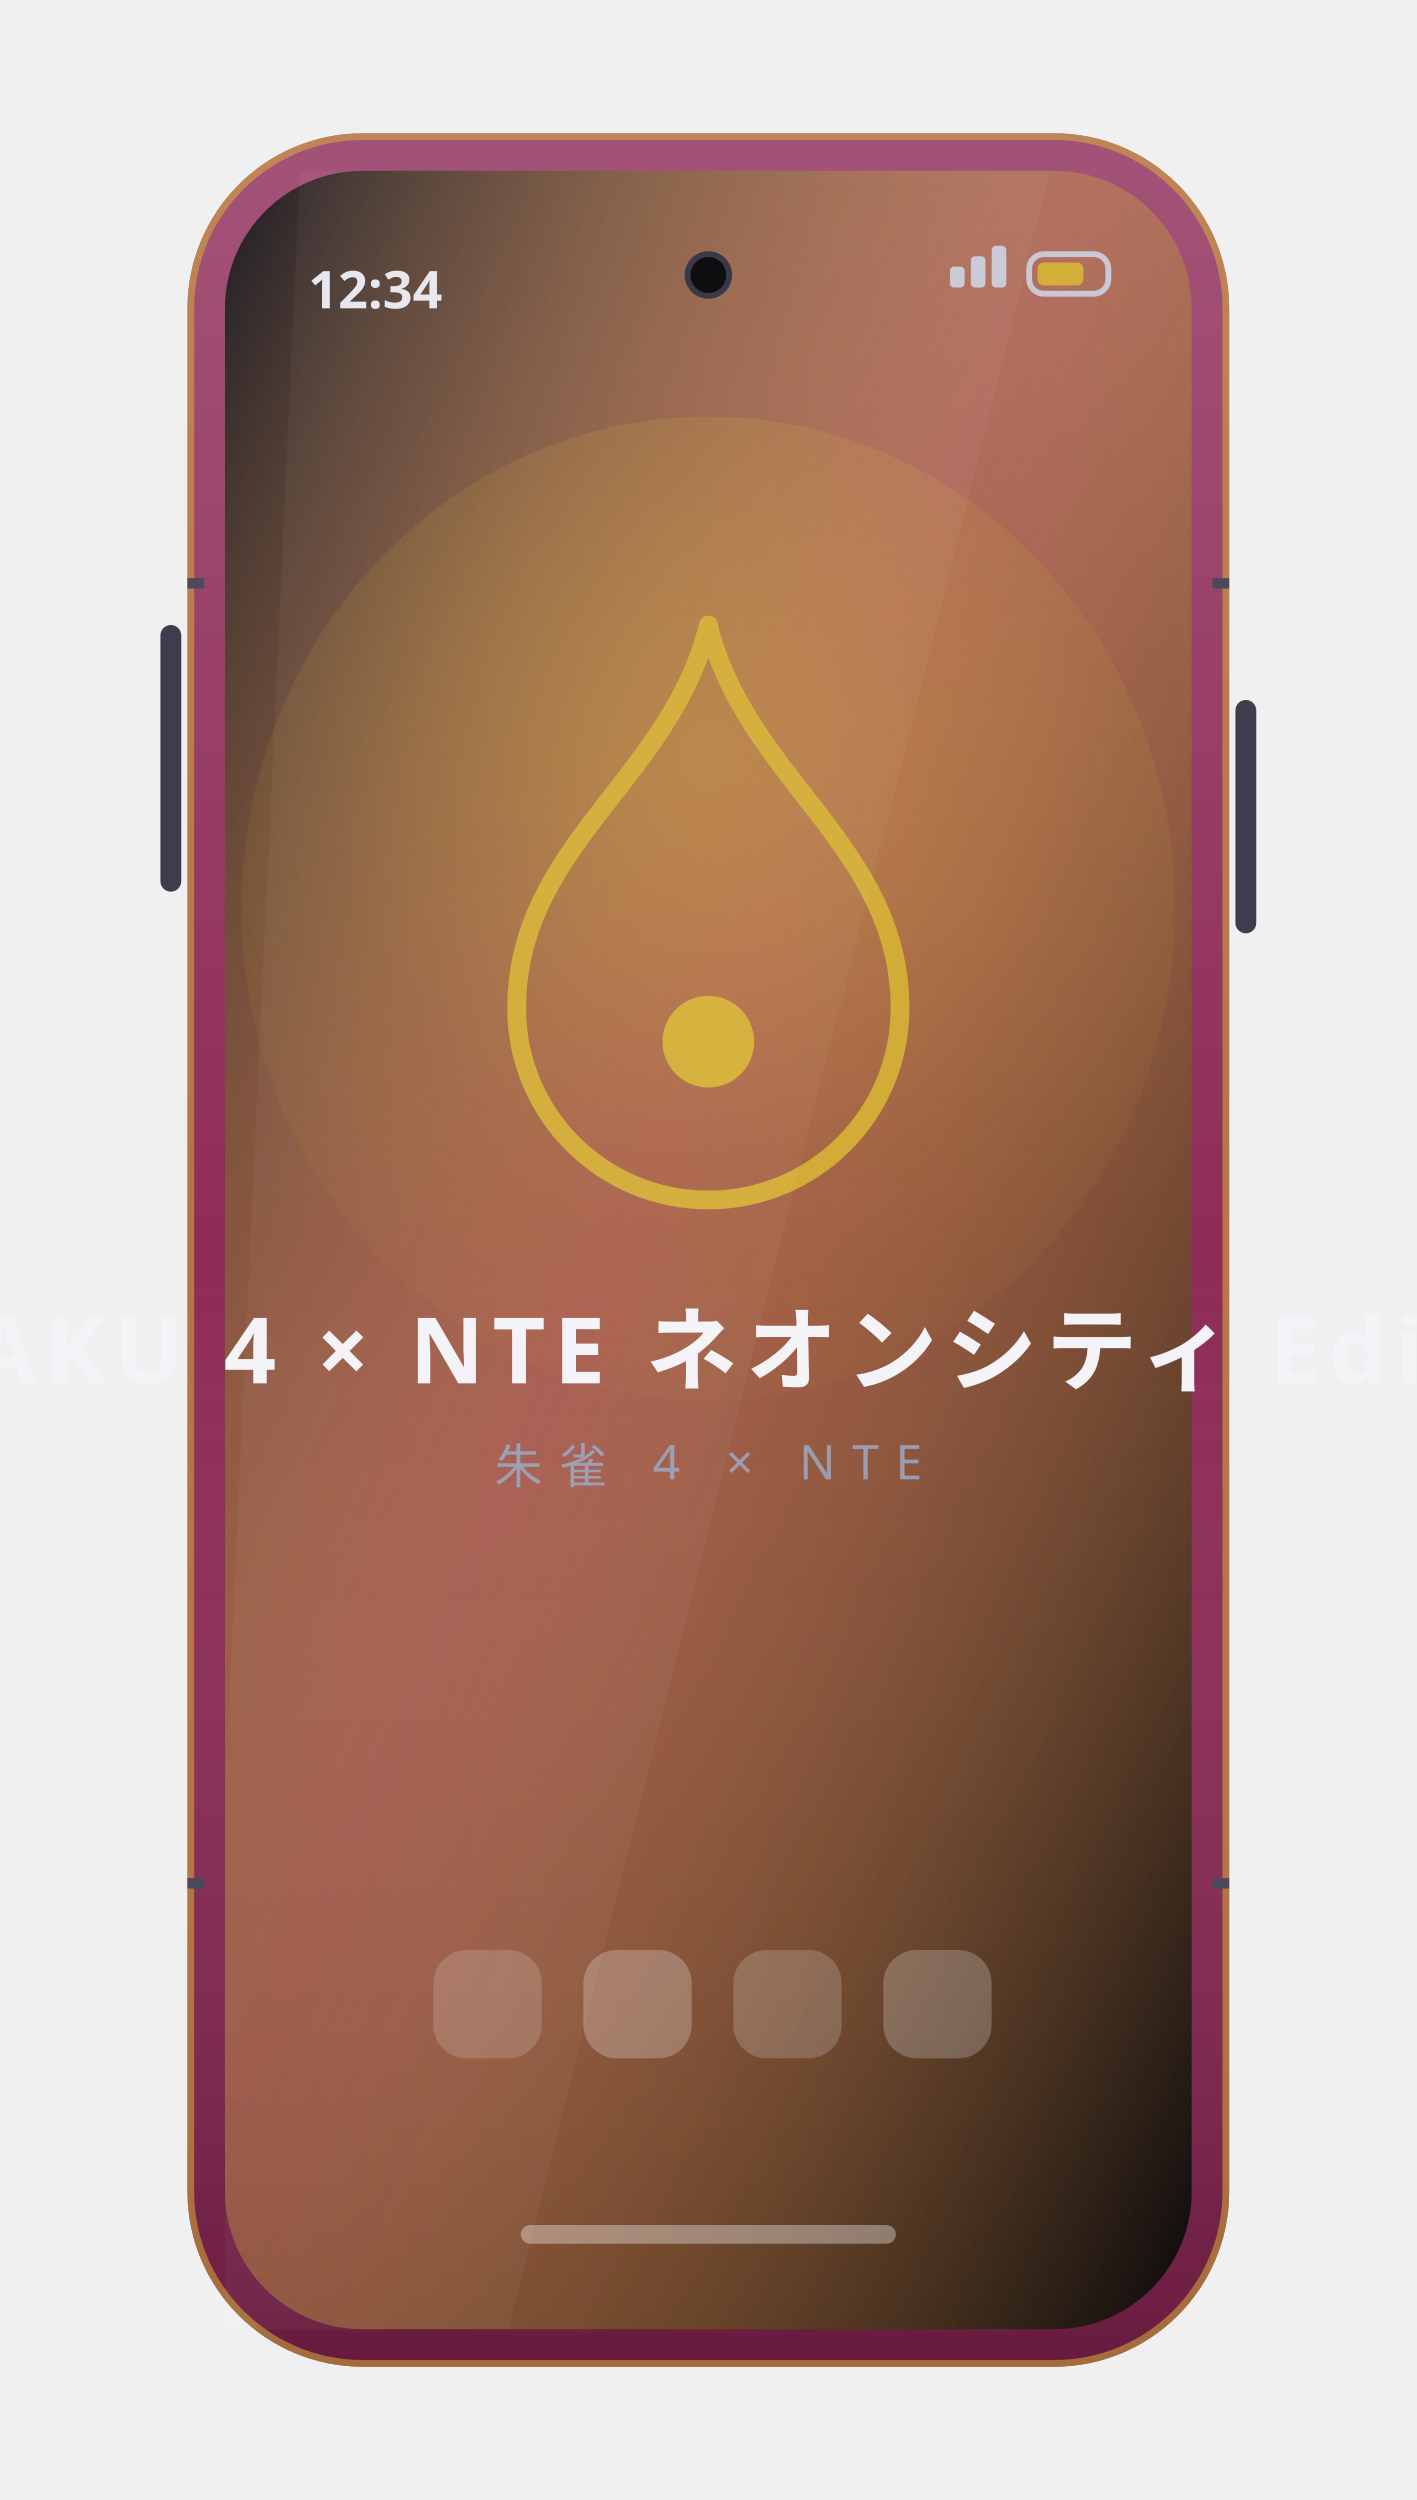
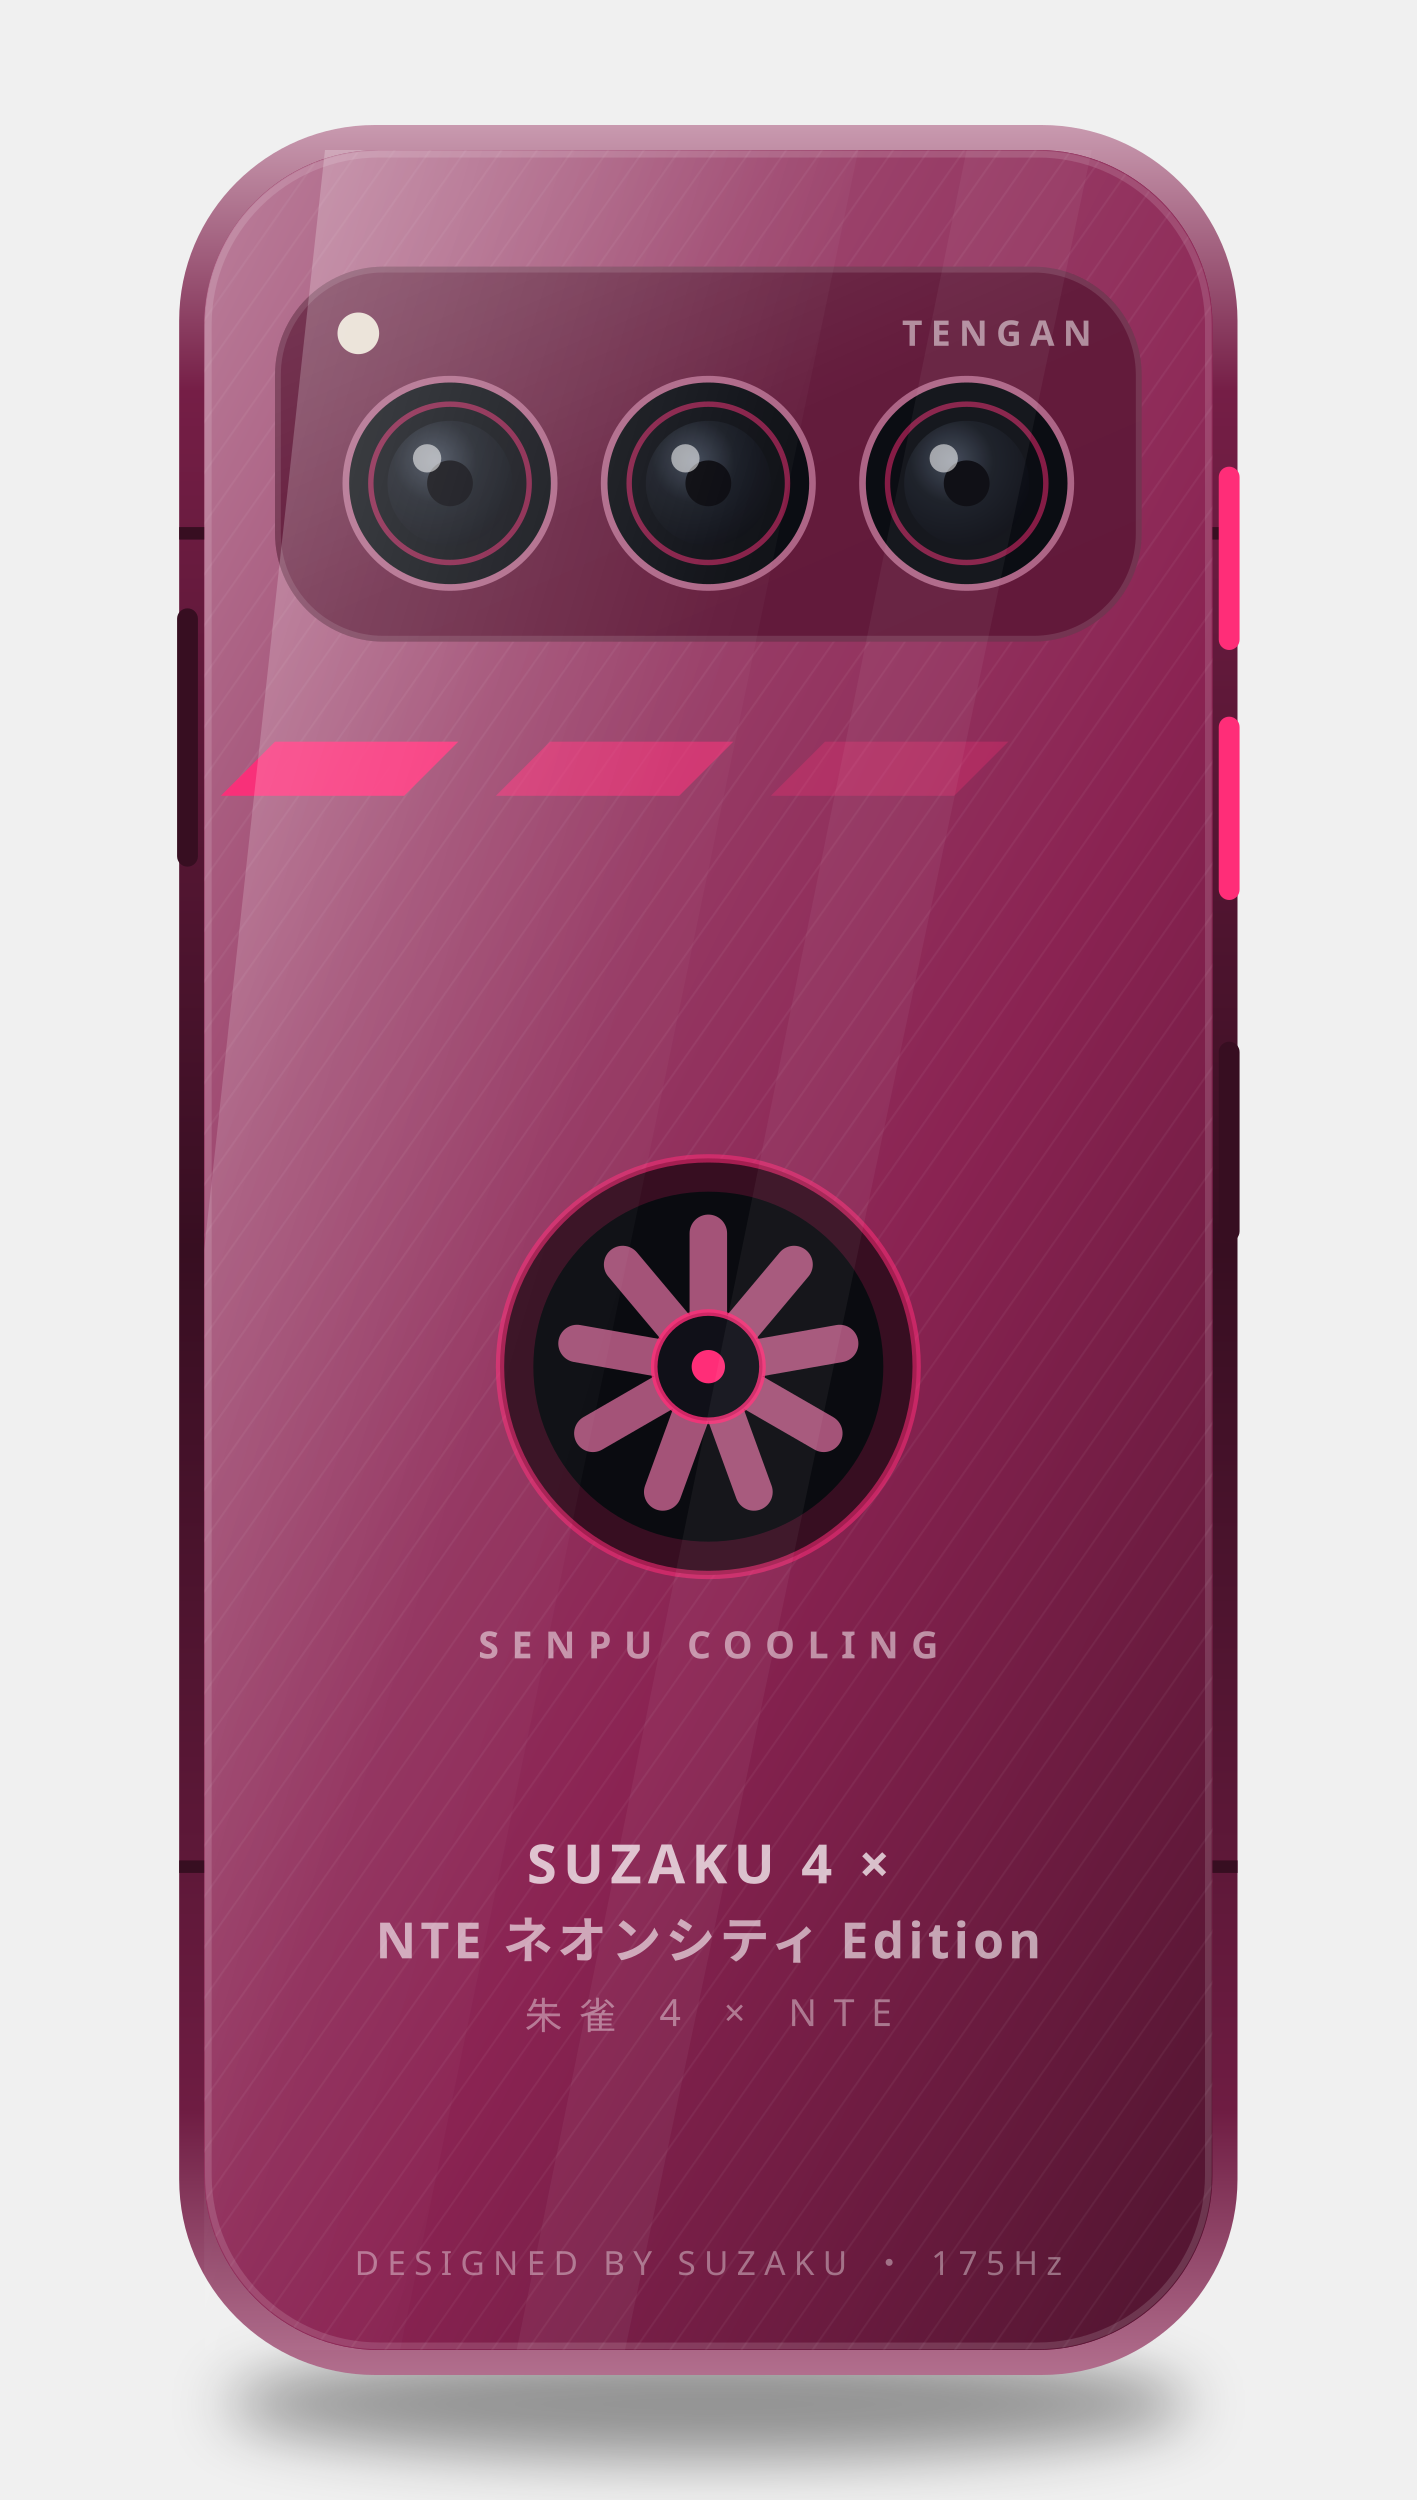
<svg xmlns="http://www.w3.org/2000/svg" viewBox="0 0 340 600" role="img" aria-label="SUZAKU 4 × NTE ネオンシティ Edition">
  <defs>
-     <linearGradient id="scrsuzaku4nte1" x1="0" y1="0" x2="1" y2="1">
-       <stop offset="0" stop-color="#1b1b26" />
-       <stop offset="0.45" stop-color="#d4af37" stop-opacity="0.34" />
-       <stop offset="1" stop-color="#07070b" />
+     <linearGradient id="bodysuzaku4nte1" x1="0" y1="0" x2="0.9" y2="1">
+       <stop offset="0" stop-color="#bb7f9b" />
+       <stop offset="0.28" stop-color="#9d466e" />
+       <stop offset="0.62" stop-color="#8a2352" />
+       <stop offset="1" stop-color="#561633" />
    </linearGradient>
-     <radialGradient id="flaresuzaku4nte1" cx="0.5" cy="0.35" r="0.75">
-       <stop offset="0" stop-color="#d4af37" stop-opacity="0.42" />
-       <stop offset="0.55" stop-color="#d4af37" stop-opacity="0.12" />
-       <stop offset="1" stop-color="#d4af37" stop-opacity="0" />
+     <linearGradient id="framesuzaku4nte1" x1="0" y1="0" x2="0" y2="1">
+       <stop offset="0" stop-color="#ca9cb1" />
+       <stop offset="0.12" stop-color="#751e46" />
+       <stop offset="0.5" stop-color="#370e21" />
+       <stop offset="0.88" stop-color="#6e1c42" />
+       <stop offset="1" stop-color="#b3708f" />
+     </linearGradient>
+     <radialGradient id="lenssuzaku4nte1" cx="0.38" cy="0.32" r="0.95">
+       <stop offset="0" stop-color="#3c4454" />
+       <stop offset="0.35" stop-color="#141821" />
+       <stop offset="1" stop-color="#04040a" />
    </radialGradient>
-     <linearGradient id="metalsuzaku4nte1" x1="0" y1="0" x2="0" y2="1">
-       <stop offset="0" stop-color="#ffffff" stop-opacity="0.22" />
-       <stop offset="0.5" stop-color="#ffffff" stop-opacity="0.04" />
-       <stop offset="1" stop-color="#000000" stop-opacity="0.25" />
+     <linearGradient id="sheensuzaku4nte1" x1="0" y1="0" x2="1" y2="1">
+       <stop offset="0" stop-color="#ffffff" stop-opacity="0.28" />
+       <stop offset="0.5" stop-color="#ffffff" stop-opacity="0.03" />
+       <stop offset="1" stop-color="#ffffff" stop-opacity="0" />
    </linearGradient>
+     <pattern id="texsuzaku4nte1" width="7" height="7" patternUnits="userSpaceOnUse" patternTransform="rotate(35)">
+       <path d="M0 0 V7" stroke="#ffffff" stroke-opacity="0.045" stroke-width="1" />
+     </pattern>
+     <filter id="softsuzaku4nte1" x="-40%" y="-40%" width="180%" height="180%">
+       <feGaussianBlur stdDeviation="7" />
+     </filter>
  </defs>
-   <rect x="45" y="32" width="250" height="536" rx="42" fill="#8a2352" />
-   <rect x="45" y="32" width="250" height="536" rx="42" fill="url(#metalsuzaku4nte1)" />
-   <rect x="45.8" y="32.8" width="248.4" height="534.4" rx="41.2" fill="none" stroke="#d4af37" stroke-opacity="0.55" stroke-width="1.6" />
-   <path d="M45 140 h4 M45 452 h4 M291 140 h4 M291 452 h4" stroke="#4a4a5a" stroke-width="2.5" />
-   <rect x="54" y="41" width="232" height="518" rx="33" fill="url(#scrsuzaku4nte1)" />
-   <ellipse cx="170" cy="218" rx="112" ry="118" fill="url(#flaresuzaku4nte1)" />
-   <circle cx="170" cy="66" r="5" fill="#050508" stroke="#33333f" stroke-width="1.4" />
-   <text x="74" y="74" font-family="'Noto Sans JP',sans-serif" font-size="12.5" font-weight="700" fill="#e6e6ee">12:34</text>
-   <rect x="228" y="64" width="3.5" height="5" rx="1" fill="#c9c9d6" />
-   <rect x="233" y="61.5" width="3.5" height="7.5" rx="1" fill="#c9c9d6" />
-   <rect x="238" y="59" width="3.5" height="10" rx="1" fill="#c9c9d6" />
-   <rect x="247" y="61" width="19" height="9.5" rx="3.5" fill="none" stroke="#c9c9d6" stroke-width="1.4" />
-   <rect x="249" y="63" width="11" height="5.5" rx="1.5" fill="#d4af37" />
-   <path d="M170 150 c-9 37 -46 53 -46 92 a46 46 0 0 0 92 0 c0 -39 -37 -55 -46 -92z" fill="none" stroke="#d4af37" stroke-width="4.5" stroke-linejoin="round" opacity="0.95" />
-   <circle cx="170" cy="250" r="11" fill="#d4af37" />
-   <text x="170" y="332" font-family="'Noto Sans JP',sans-serif" font-size="22" font-weight="800" fill="#f4f4f8" text-anchor="middle" letter-spacing="2">SUZAKU 4 × NTE ネオンシティ Edition</text>
-   <text x="170" y="356" font-family="'Noto Sans JP',sans-serif" font-size="11.5" fill="#9c9cb0" text-anchor="middle" letter-spacing="4">朱雀 4 × NTE</text>
-   <rect x="104" y="468" width="26" height="26" rx="8" fill="#ffffff" opacity="0.16" />
-   <rect x="140" y="468" width="26" height="26" rx="8" fill="#ffffff" opacity="0.24" />
-   <rect x="176" y="468" width="26" height="26" rx="8" fill="#ffffff" opacity="0.18" />
-   <rect x="212" y="468" width="26" height="26" rx="8" fill="#ffffff" opacity="0.22" />
-   <rect x="125" y="534" width="90" height="4.5" rx="2.25" fill="#ffffff" opacity="0.35" />
-   <path d="M72 41 L252 41 L122 559 L54 559 L54 430 Z" fill="#ffffff" opacity="0.038" />
-   <rect x="296.5" y="168" width="5" height="56" rx="2.5" fill="#3d3d4e" />
-   <rect x="38.5" y="150" width="5" height="64" rx="2.5" fill="#3d3d4e" />
+   <ellipse cx="170" cy="577" rx="116" ry="13" fill="#000000" opacity="0.4" filter="url(#softsuzaku4nte1)" />
+   <rect x="43" y="30" width="254" height="540" rx="47" fill="url(#framesuzaku4nte1)" />
+   <rect x="49" y="36" width="242" height="528" rx="42" fill="#8a2352" />
+   <rect x="49" y="36" width="242" height="528" rx="42" fill="url(#bodysuzaku4nte1)" />
+   <rect x="49" y="36" width="242" height="528" rx="42" fill="url(#texsuzaku4nte1)" />
+   <rect x="50" y="37" width="240" height="526" rx="41" fill="none" stroke="#ffffff" stroke-opacity="0.14" stroke-width="1.6" />
+   <path d="M43 128 h6 M43 448 h6 M291 128 h6 M291 448 h6" stroke="#370e21" stroke-width="3" />
+   <rect x="66" y="64" width="208" height="90" rx="26" fill="#611839" />
+   <rect x="66" y="64" width="208" height="90" rx="26" fill="url(#sheensuzaku4nte1)" opacity="0.5" />
+   <rect x="66.7" y="64.7" width="206.6" height="88.6" rx="25.3" fill="none" stroke="#ffffff" stroke-opacity="0.12" stroke-width="1.4" />
+   <circle cx="86" cy="80" r="5" fill="#f4efdf" opacity="0.9" />
+   <text x="262" y="83" font-family="'Noto Sans JP',sans-serif" font-size="8.5" font-weight="700" fill="#ffffff" opacity="0.5" text-anchor="end" letter-spacing="2">TENGAN</text>
+   <circle cx="108" cy="116" r="25" fill="#0b0d13" stroke="#ad6586" stroke-width="1.6" />
+   <circle cx="108" cy="116" r="19" fill="none" stroke="#ff2d78" stroke-opacity="0.5" stroke-width="1.3" />
+   <circle cx="108" cy="116" r="15" fill="url(#lenssuzaku4nte1)" />
+   <circle cx="108" cy="116" r="5.5" fill="#04040a" />
+   <circle cx="102.5" cy="110" r="3.4" fill="#ffffff" opacity="0.55" />
+   <circle cx="170" cy="116" r="25" fill="#0b0d13" stroke="#ad6586" stroke-width="1.6" />
+   <circle cx="170" cy="116" r="19" fill="none" stroke="#ff2d78" stroke-opacity="0.5" stroke-width="1.3" />
+   <circle cx="170" cy="116" r="15" fill="url(#lenssuzaku4nte1)" />
+   <circle cx="170" cy="116" r="5.5" fill="#04040a" />
+   <circle cx="164.5" cy="110" r="3.4" fill="#ffffff" opacity="0.55" />
+   <circle cx="232" cy="116" r="25" fill="#0b0d13" stroke="#ad6586" stroke-width="1.6" />
+   <circle cx="232" cy="116" r="19" fill="none" stroke="#ff2d78" stroke-opacity="0.5" stroke-width="1.3" />
+   <circle cx="232" cy="116" r="15" fill="url(#lenssuzaku4nte1)" />
+   <circle cx="232" cy="116" r="5.5" fill="#04040a" />
+   <circle cx="226.5" cy="110" r="3.4" fill="#ffffff" opacity="0.55" />
+   <path d="M66 178 h44 l-13 13 h-44 z" fill="#ff2d78" opacity="0.92" />
+   <path d="M132 178 h44 l-13 13 h-44 z" fill="#ff2d78" opacity="0.55" />
+   <path d="M198 178 h44 l-13 13 h-44 z" fill="#ff2d78" opacity="0.28" />
+   <circle cx="170" cy="328" r="50" fill="#370e21" />
+   <circle cx="170" cy="328" r="50" fill="none" stroke="#ff2d78" stroke-opacity="0.55" stroke-width="2" />
+   <circle cx="170" cy="328" r="42" fill="#0a0b10" />
+   <path d="M170 328 L170 296" stroke="#a45378" stroke-width="9" stroke-linecap="round" transform="rotate(0 170 328)" />
+   <path d="M170 328 L170 296" stroke="#a45378" stroke-width="9" stroke-linecap="round" transform="rotate(40 170 328)" />
+   <path d="M170 328 L170 296" stroke="#a45378" stroke-width="9" stroke-linecap="round" transform="rotate(80 170 328)" />
+   <path d="M170 328 L170 296" stroke="#a45378" stroke-width="9" stroke-linecap="round" transform="rotate(120 170 328)" />
+   <path d="M170 328 L170 296" stroke="#a45378" stroke-width="9" stroke-linecap="round" transform="rotate(160 170 328)" />
+   <path d="M170 328 L170 296" stroke="#a45378" stroke-width="9" stroke-linecap="round" transform="rotate(200 170 328)" />
+   <path d="M170 328 L170 296" stroke="#a45378" stroke-width="9" stroke-linecap="round" transform="rotate(240 170 328)" />
+   <path d="M170 328 L170 296" stroke="#a45378" stroke-width="9" stroke-linecap="round" transform="rotate(280 170 328)" />
+   <path d="M170 328 L170 296" stroke="#a45378" stroke-width="9" stroke-linecap="round" transform="rotate(320 170 328)" />
+   <circle cx="170" cy="328" r="13" fill="#101018" stroke="#ff2d78" stroke-opacity="0.8" stroke-width="1.6" />
+   <circle cx="170" cy="328" r="4" fill="#ff2d78" />
+   <text x="170" y="398" font-family="'Noto Sans JP',sans-serif" font-size="9" font-weight="700" fill="#ffffff" opacity="0.5" text-anchor="middle" letter-spacing="3">SENPU COOLING</text>
+   <text x="170" y="452" font-family="'Noto Sans JP',sans-serif" font-size="13" font-weight="800" fill="#ffffff" opacity="0.72" text-anchor="middle" letter-spacing="1.5">SUZAKU 4 ×</text>
+   <text x="170" y="470" font-family="'Noto Sans JP',sans-serif" font-size="12" font-weight="700" fill="#ffffff" opacity="0.6" text-anchor="middle" letter-spacing="1">NTE ネオンシティ Edition</text>
+   <text x="170" y="487" font-family="'Noto Sans JP',sans-serif" font-size="9" fill="#ffffff" opacity="0.4" text-anchor="middle" letter-spacing="4">朱雀 4 × NTE</text>
+   <text x="170" y="546" font-family="'Noto Sans JP',sans-serif" font-size="8" fill="#ffffff" opacity="0.38" text-anchor="middle" letter-spacing="2">DESIGNED BY SUZAKU ・ 175Hz</text>
+   <path d="M78 36 L206 36 L96 564 L49 564 L49 300 Z" fill="url(#sheensuzaku4nte1)" />
+   <path d="M232 36 L262 36 L150 564 L124 564 Z" fill="#ffffff" opacity="0.05" />
+   <rect x="292.5" y="112" width="5" height="44" rx="2.5" fill="#ff2d78" />
+   <rect x="292.5" y="172" width="5" height="44" rx="2.5" fill="#ff2d78" />
+   <rect x="292.5" y="250" width="5" height="48" rx="2.5" fill="#370e21" />
+   <rect x="42.5" y="146" width="5" height="62" rx="2.5" fill="#370e21" />
</svg>
